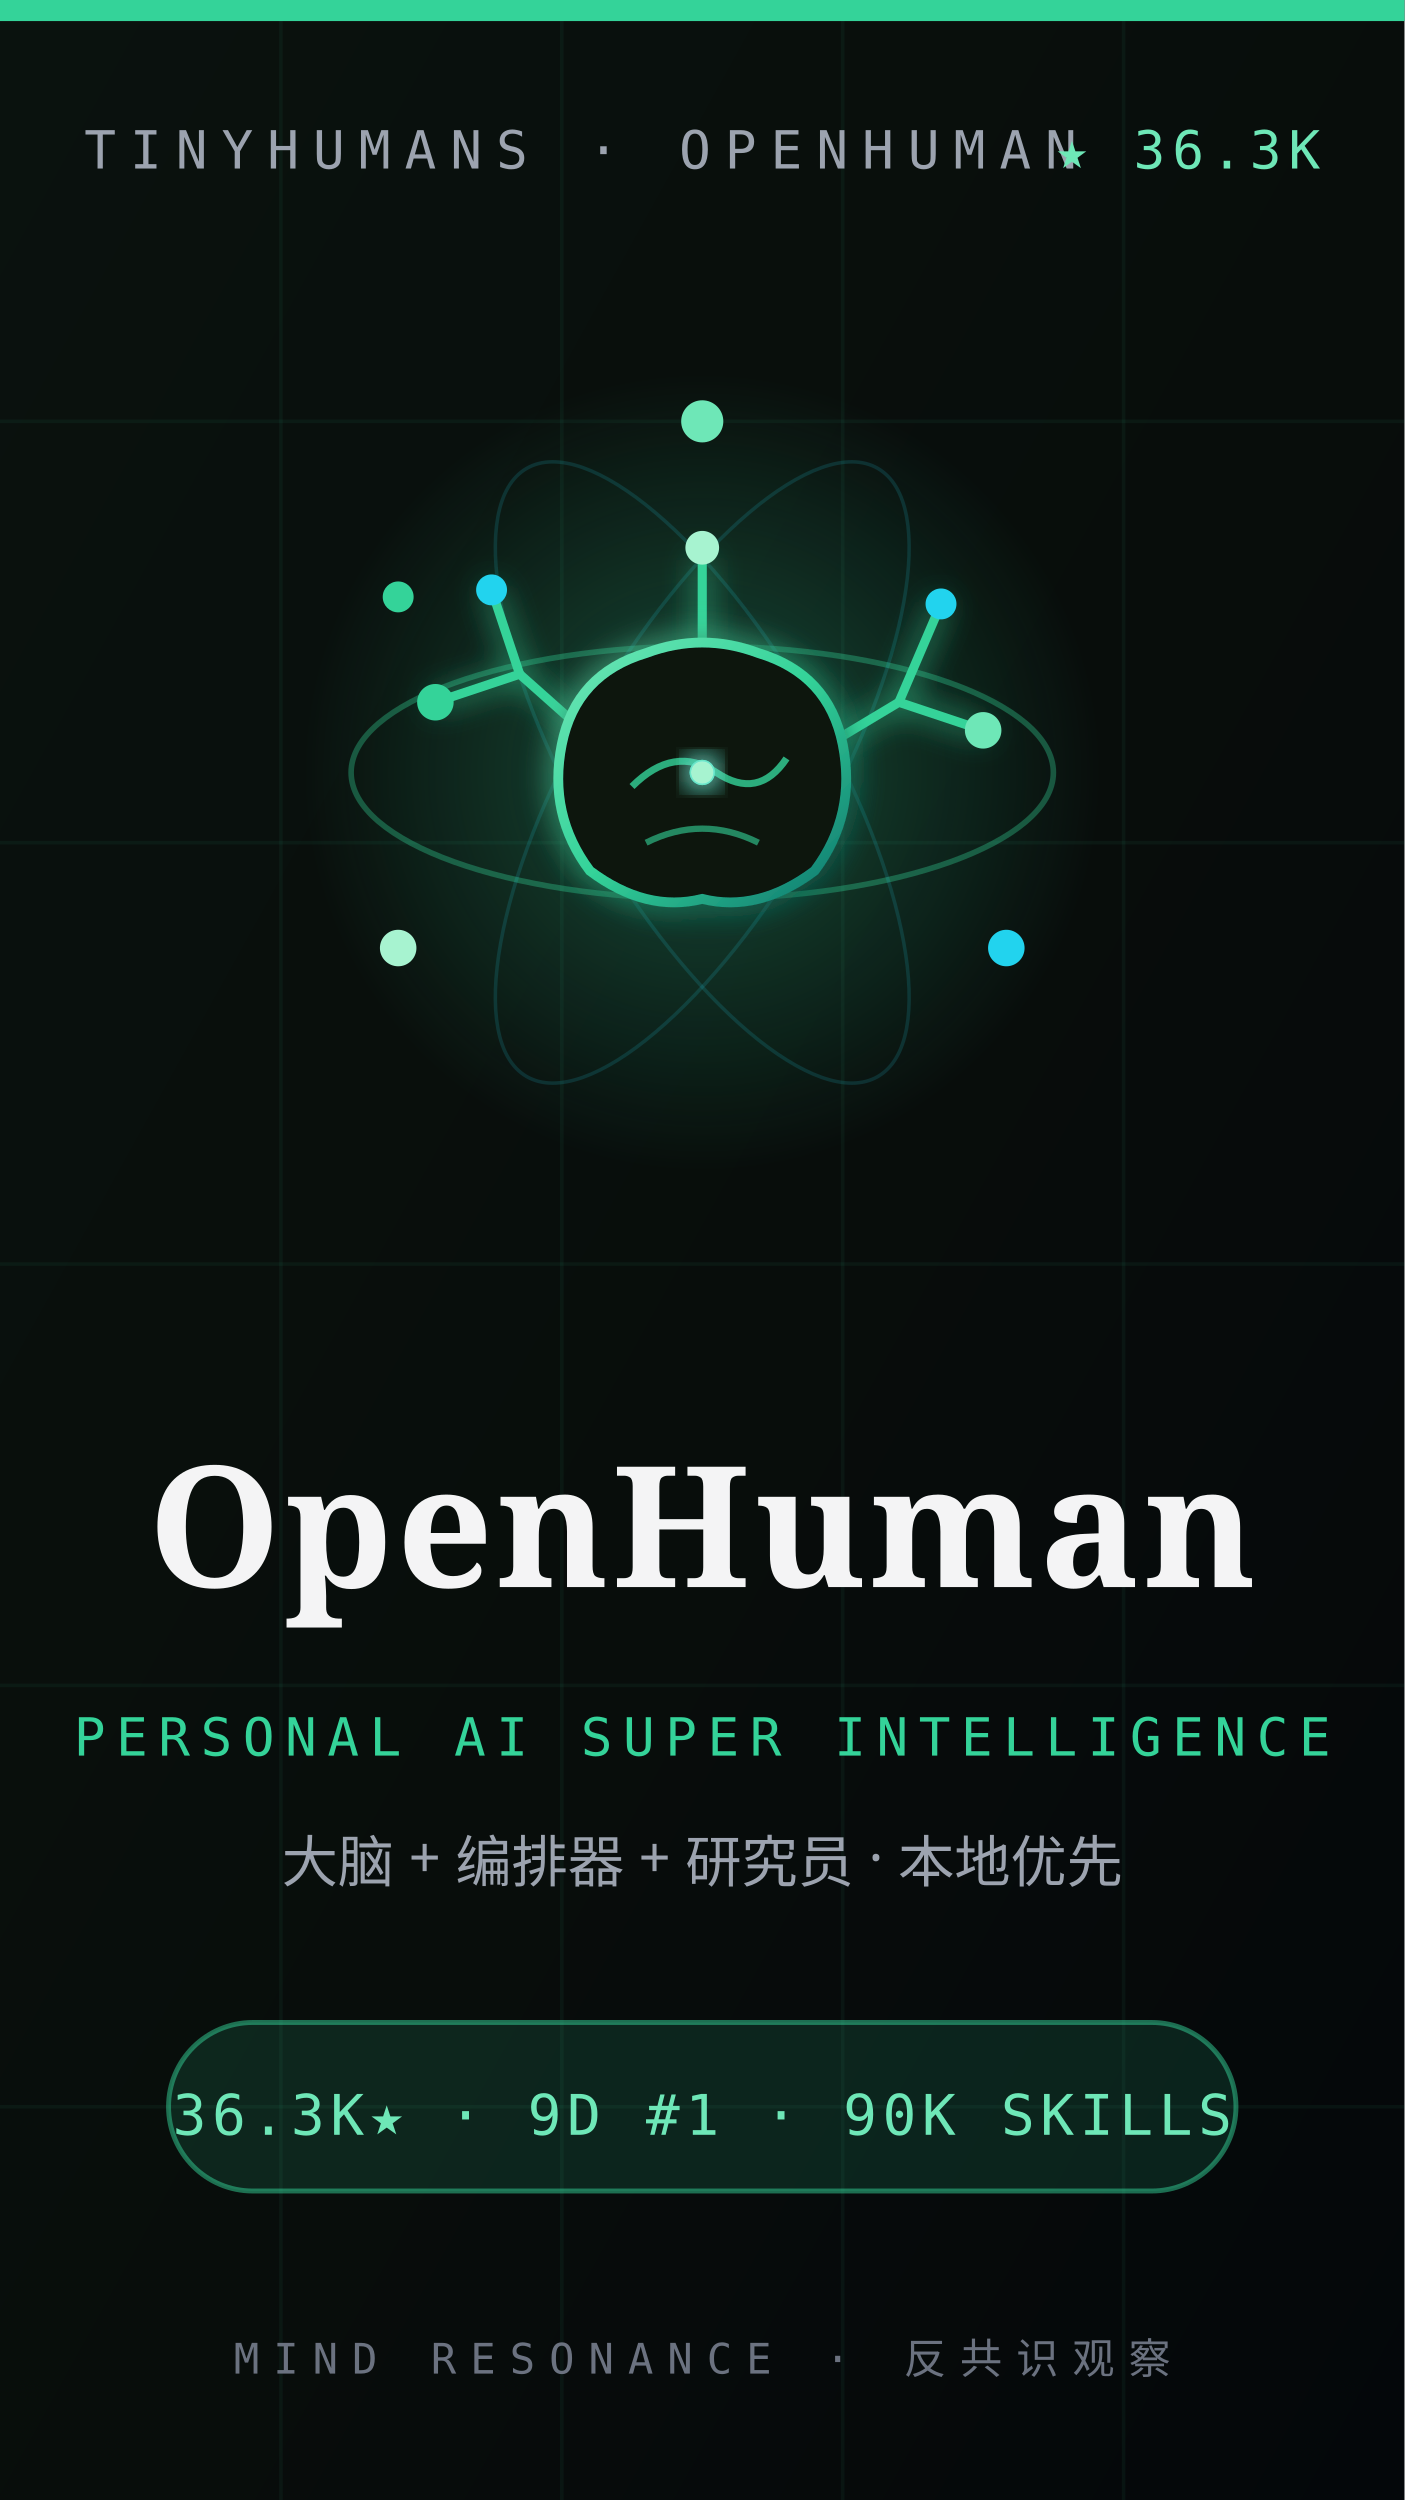
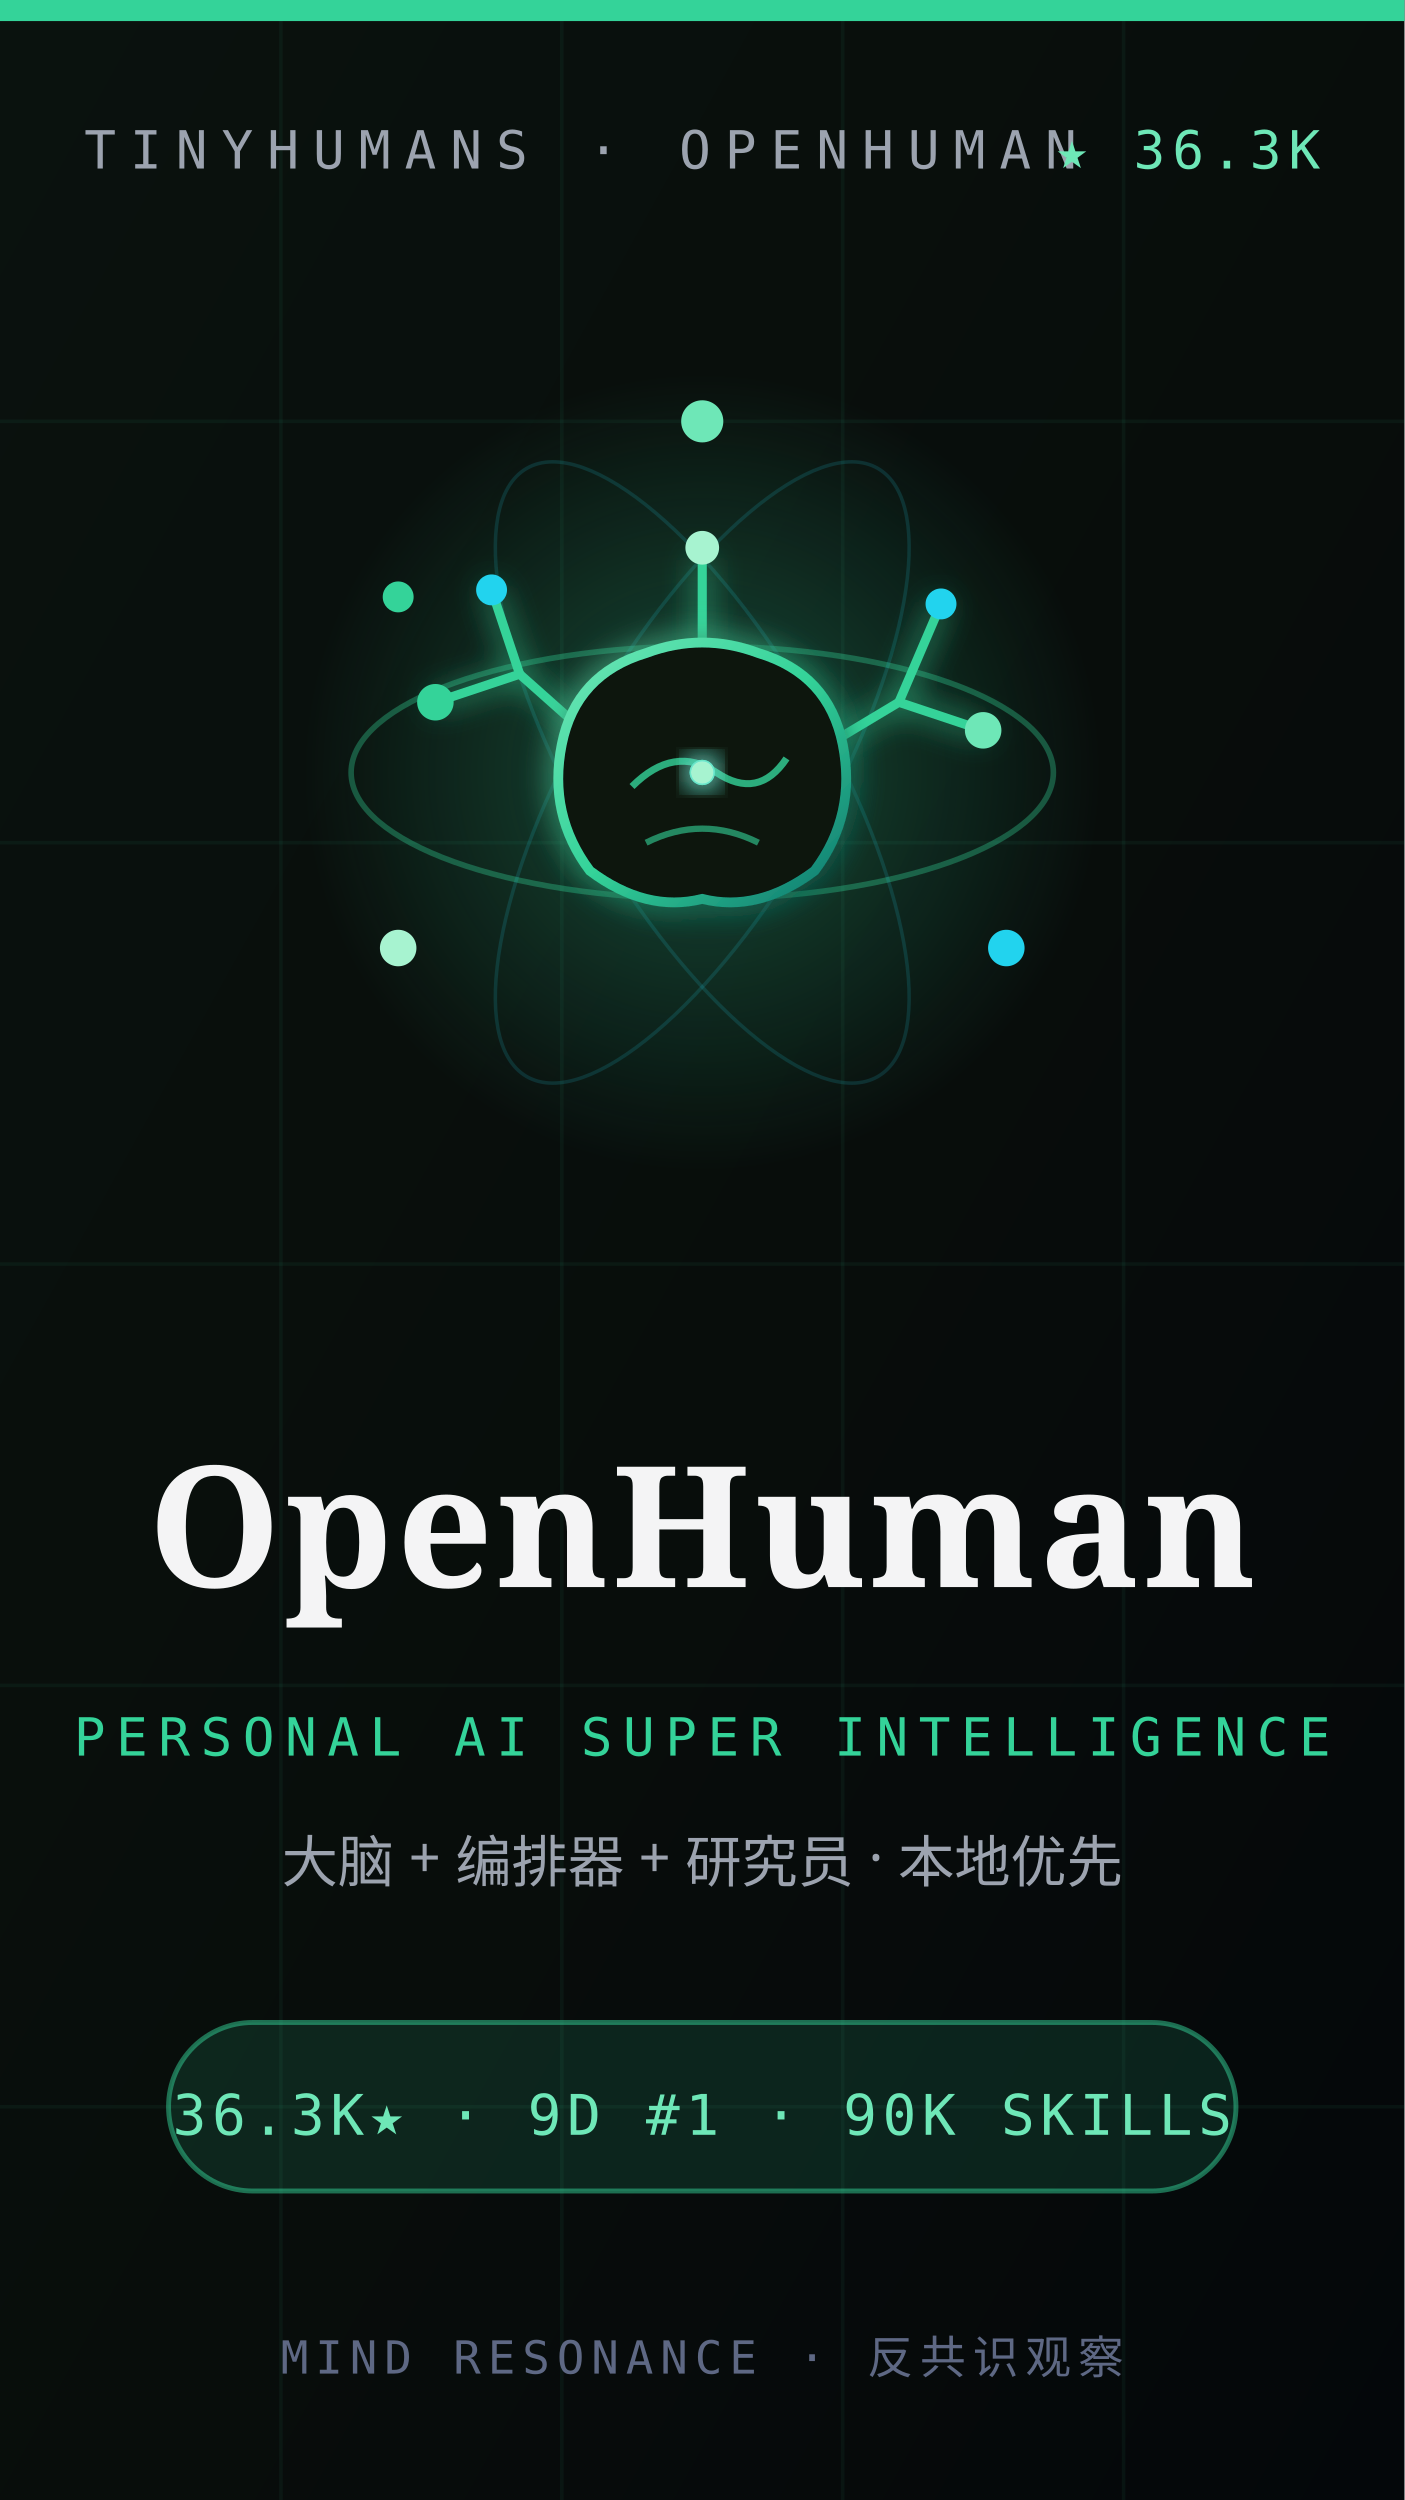
<svg xmlns="http://www.w3.org/2000/svg" viewBox="0 0 200 356" width="200" height="356">
  <defs>
    <linearGradient id="bgGrad" x1="0" y1="0" x2="1" y2="1">
      <stop offset="0" stop-color="#0A120E" />
      <stop offset="0.55" stop-color="#080D0B" />
      <stop offset="1" stop-color="#04070A" />
    </linearGradient>
    <linearGradient id="coreGrad" x1="0" y1="0" x2="1" y2="1">
      <stop offset="0" stop-color="#6EE7B7" />
      <stop offset="0.5" stop-color="#34D399" />
      <stop offset="1" stop-color="#0F766E" />
    </linearGradient>
    <radialGradient id="glow" cx="0.5" cy="0.5" r="0.5">
      <stop offset="0" stop-color="#34D399" stop-opacity="0.32" />
      <stop offset="1" stop-color="#34D399" stop-opacity="0" />
    </radialGradient>
    <filter id="neon" x="-50%" y="-50%" width="200%" height="200%">
      <feGaussianBlur stdDeviation="2.2" result="b" />
      <feMerge>
        <feMergeNode in="b" />
        <feMergeNode in="SourceGraphic" />
      </feMerge>
    </filter>
  </defs>
  <rect width="200" height="356" fill="url(#bgGrad)" />
  <g stroke="#34D399" stroke-opacity="0.06" stroke-width="0.5">
    <path d="M0 60 H200 M0 120 H200 M0 180 H200 M0 240 H200 M0 300 H200" />
    <path d="M40 0 V356 M80 0 V356 M120 0 V356 M160 0 V356" />
  </g>
  <rect x="0" y="0" width="200" height="3" fill="#34D399" />
  <text x="12" y="24" font-family="monospace" font-size="7.5" fill="#9CA3AF" letter-spacing="2">TINYHUMANS · OPENHUMAN</text>
  <text x="188" y="24" font-family="monospace" font-size="7.5" fill="#6EE7B7" text-anchor="end" letter-spacing="1">★ 36.3K</text>
  <g transform="translate(100,110)">
    <circle r="57" fill="url(#glow)" />
    <g>
      <ellipse rx="50" ry="18" fill="none" stroke="#34D399" stroke-opacity="0.35" stroke-width="0.8" />
      <ellipse rx="50" ry="18" fill="none" stroke="#22D3EE" stroke-opacity="0.15" stroke-width="0.5" transform="rotate(60)" />
      <ellipse rx="50" ry="18" fill="none" stroke="#22D3EE" stroke-opacity="0.15" stroke-width="0.5" transform="rotate(120)" />
      <g>
        <animateTransform attributeName="transform" type="rotate" values="0 0 0;360 0 0" dur="16s" repeatCount="indefinite" />
        <circle r="3" fill="#6EE7B7" cx="0" cy="-50">
          <animateTransform attributeName="transform" type="rotate" values="0 0 0;-360 0 0" dur="16s" repeatCount="indefinite" />
        </circle>
        <circle r="2.6" fill="#22D3EE" cx="43.3" cy="25">
          <animateTransform attributeName="transform" type="rotate" values="0 0 0;-360 0 0" dur="16s" repeatCount="indefinite" />
        </circle>
        <circle r="2.6" fill="#A7F3D0" cx="-43.3" cy="25">
          <animateTransform attributeName="transform" type="rotate" values="0 0 0;-360 0 0" dur="16s" repeatCount="indefinite" />
        </circle>
        <circle r="2.2" fill="#34D399" cx="-43.3" cy="-25">
          <animateTransform attributeName="transform" type="rotate" values="0 0 0;-360 0 0" dur="16s" repeatCount="indefinite" />
        </circle>
      </g>
    </g>
    <g stroke="#34D399" stroke-width="1.3" fill="none" stroke-linecap="round" filter="url(#neon)">
      <path d="M-8,2 L-26,-14 L-38,-10">
        <animate attributeName="stroke-opacity" values="0.5;1;0.5" dur="3.2s" repeatCount="indefinite" />
      </path>
      <path d="M-26,-14 L-30,-26">
        <animate attributeName="stroke-opacity" values="0.5;1;0.5" dur="3.2s" begin="0.4s" repeatCount="indefinite" />
      </path>
      <path d="M8,2 L28,-10 L40,-6">
        <animate attributeName="stroke-opacity" values="0.5;1;0.5" dur="3.2s" begin="0.8s" repeatCount="indefinite" />
      </path>
      <path d="M28,-10 L34,-24">
        <animate attributeName="stroke-opacity" values="0.5;1;0.5" dur="3.2s" begin="1.2s" repeatCount="indefinite" />
      </path>
      <path d="M0,-6 L0,-30">
        <animate attributeName="stroke-opacity" values="0.5;1;0.5" dur="3.2s" begin="1.6s" repeatCount="indefinite" />
      </path>
    </g>
    <g>
      <circle cx="-38" cy="-10" r="2.6" fill="#34D399">
        <animate attributeName="opacity" values="0.4;1;0.4" dur="3.2s" repeatCount="indefinite" />
      </circle>
      <circle cx="-30" cy="-26" r="2.2" fill="#22D3EE">
        <animate attributeName="opacity" values="0.4;1;0.4" dur="3.2s" begin="0.4s" repeatCount="indefinite" />
      </circle>
      <circle cx="40" cy="-6" r="2.6" fill="#6EE7B7">
        <animate attributeName="opacity" values="0.4;1;0.4" dur="3.2s" begin="0.8s" repeatCount="indefinite" />
      </circle>
      <circle cx="34" cy="-24" r="2.2" fill="#22D3EE">
        <animate attributeName="opacity" values="0.4;1;0.4" dur="3.2s" begin="1.2s" repeatCount="indefinite" />
      </circle>
      <circle cx="0" cy="-32" r="2.4" fill="#A7F3D0">
        <animate attributeName="opacity" values="0.4;1;0.4" dur="3.2s" begin="1.6s" repeatCount="indefinite" />
      </circle>
    </g>
    <g>
      <animateTransform attributeName="transform" type="scale" values="1;1.07;1" dur="3.6s" repeatCount="indefinite" />
      <path d="M-16,14 Q-22,6 -20,-4 Q-18,-14 -8,-17 Q0,-20 8,-17 Q18,-14 20,-4 Q22,6 16,14 Q8,20 0,18 Q-8,20 -16,14 Z" fill="#0A120E" stroke="url(#coreGrad)" stroke-width="1.4" filter="url(#neon)" />
      <path d="M-10,2 Q-4,-4 2,0 Q8,4 12,-2" fill="none" stroke="#34D399" stroke-width="1" stroke-opacity="0.8" />
      <path d="M-8,10 Q0,6 8,10" fill="none" stroke="#34D399" stroke-width="0.9" stroke-opacity="0.6" />
      <circle r="1.8" fill="#22D3EE">
        <animateMotion dur="2s" repeatCount="indefinite" path="M-14,4 Q-4,-6 0,0" />
      </circle>
      <circle r="1.6" fill="#A7F3D0">
        <animateMotion dur="2s" begin="1s" repeatCount="indefinite" path="M14,-2 Q4,8 0,2" />
      </circle>
    </g>
    <circle r="1.8" fill="#6EE7B7" filter="url(#neon)">
      <animateMotion dur="2.4s" repeatCount="indefinite" path="M0,-50 Q0,-30 0,-20" />
    </circle>
    <circle r="1.6" fill="#22D3EE" filter="url(#neon)">
      <animateMotion dur="2.4s" begin="0.8s" repeatCount="indefinite" path="M-43,25 Q-20,10 -4,2" />
    </circle>
    <circle r="1.6" fill="#A7F3D0" filter="url(#neon)">
      <animateMotion dur="2.4s" begin="1.6s" repeatCount="indefinite" path="M43,25 Q18,12 6,4" />
    </circle>
  </g>
  <text x="100" y="226" font-family="Georgia,serif" font-size="24" font-weight="bold" fill="#F4F4F5" text-anchor="middle" letter-spacing="0.5">OpenHuman</text>
  <text x="100" y="250" font-family="monospace" font-size="7.5" fill="#34D399" text-anchor="middle" letter-spacing="1.5">PERSONAL AI SUPER INTELLIGENCE</text>
  <text x="100" y="268" font-family="system-ui,sans-serif" font-size="8" fill="#9CA3AF" text-anchor="middle">大脑 + 编排器 + 研究员 · 本地优先</text>
  <rect x="24" y="288" width="152" height="24" rx="12" fill="#34D399" fill-opacity="0.13" stroke="#34D399" stroke-opacity="0.5" stroke-width="0.7" />
  <text x="100" y="304" font-family="monospace" font-size="8" fill="#6EE7B7" text-anchor="middle" letter-spacing="0.8">36.3K★ · 9D #1 · 90K SKILLS</text>
-   <text x="100" y="338" font-family="monospace" font-size="6" fill="#6B7280" text-anchor="middle" letter-spacing="2">MIND RESONANCE · 反共识观察</text>
+   <text x="100" y="338" font-family="monospace" font-size="6.5" fill="#5E6884" text-anchor="middle" letter-spacing="1">MIND RESONANCE · 反共识观察</text>
</svg>
